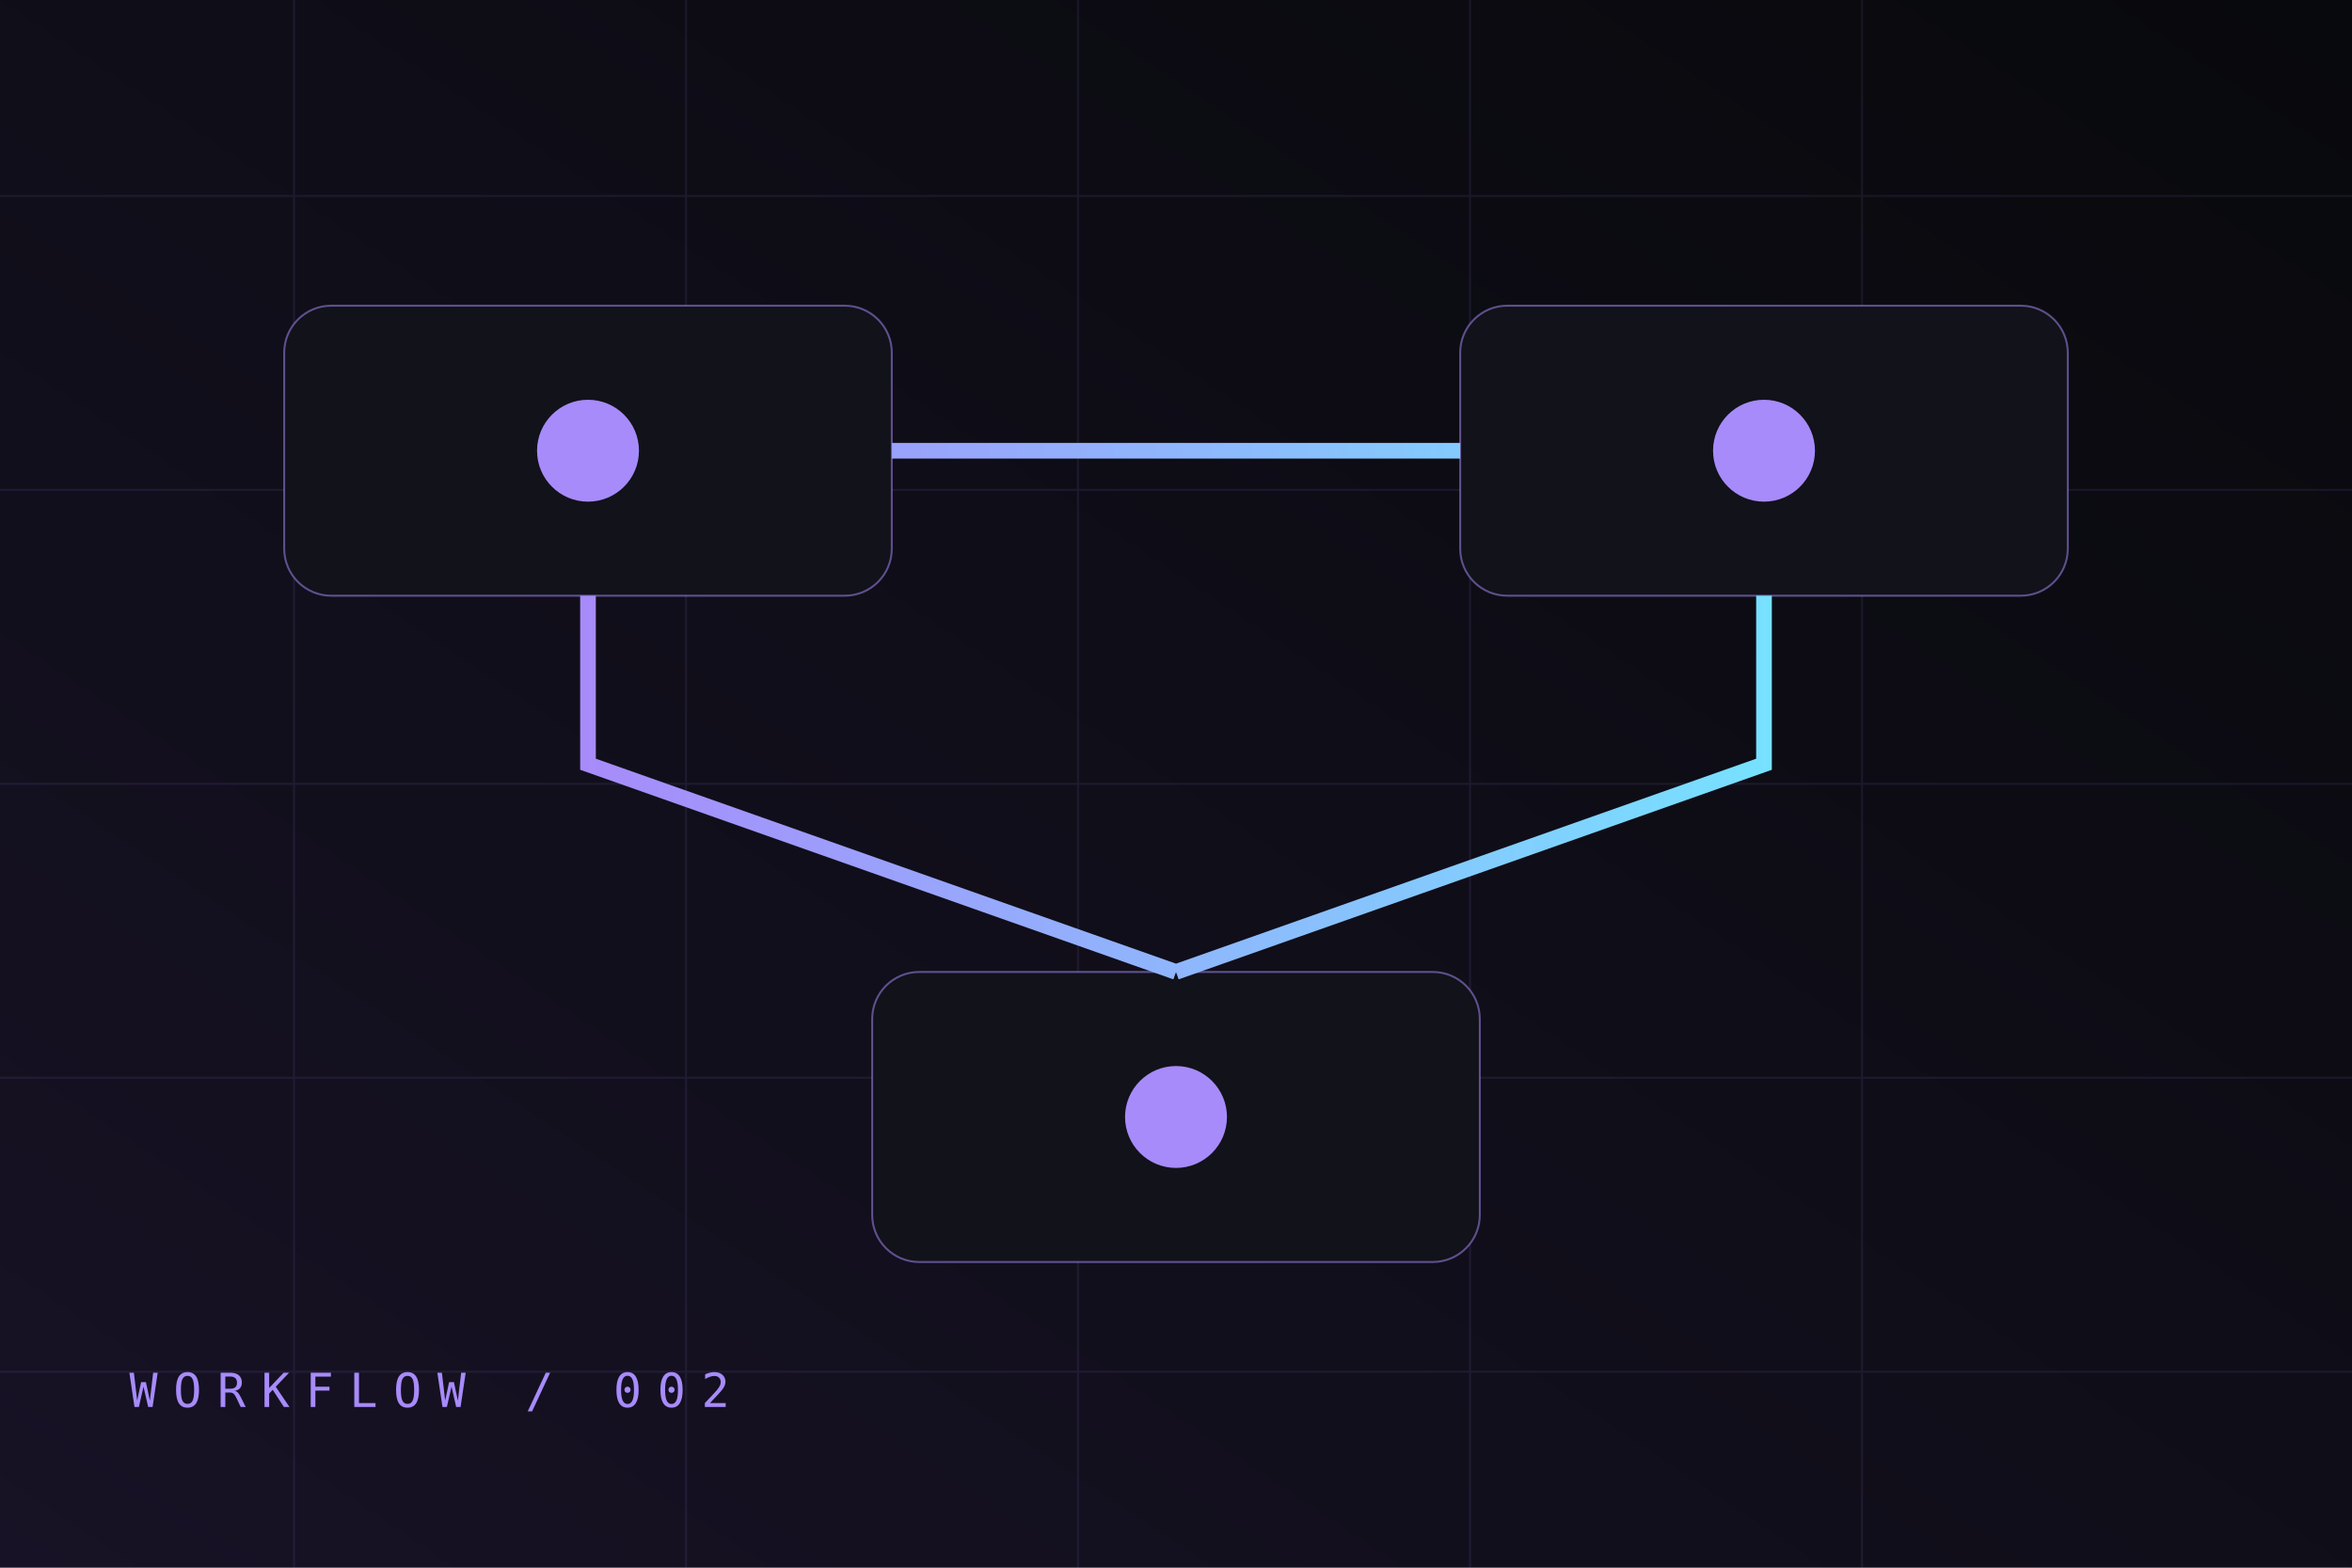
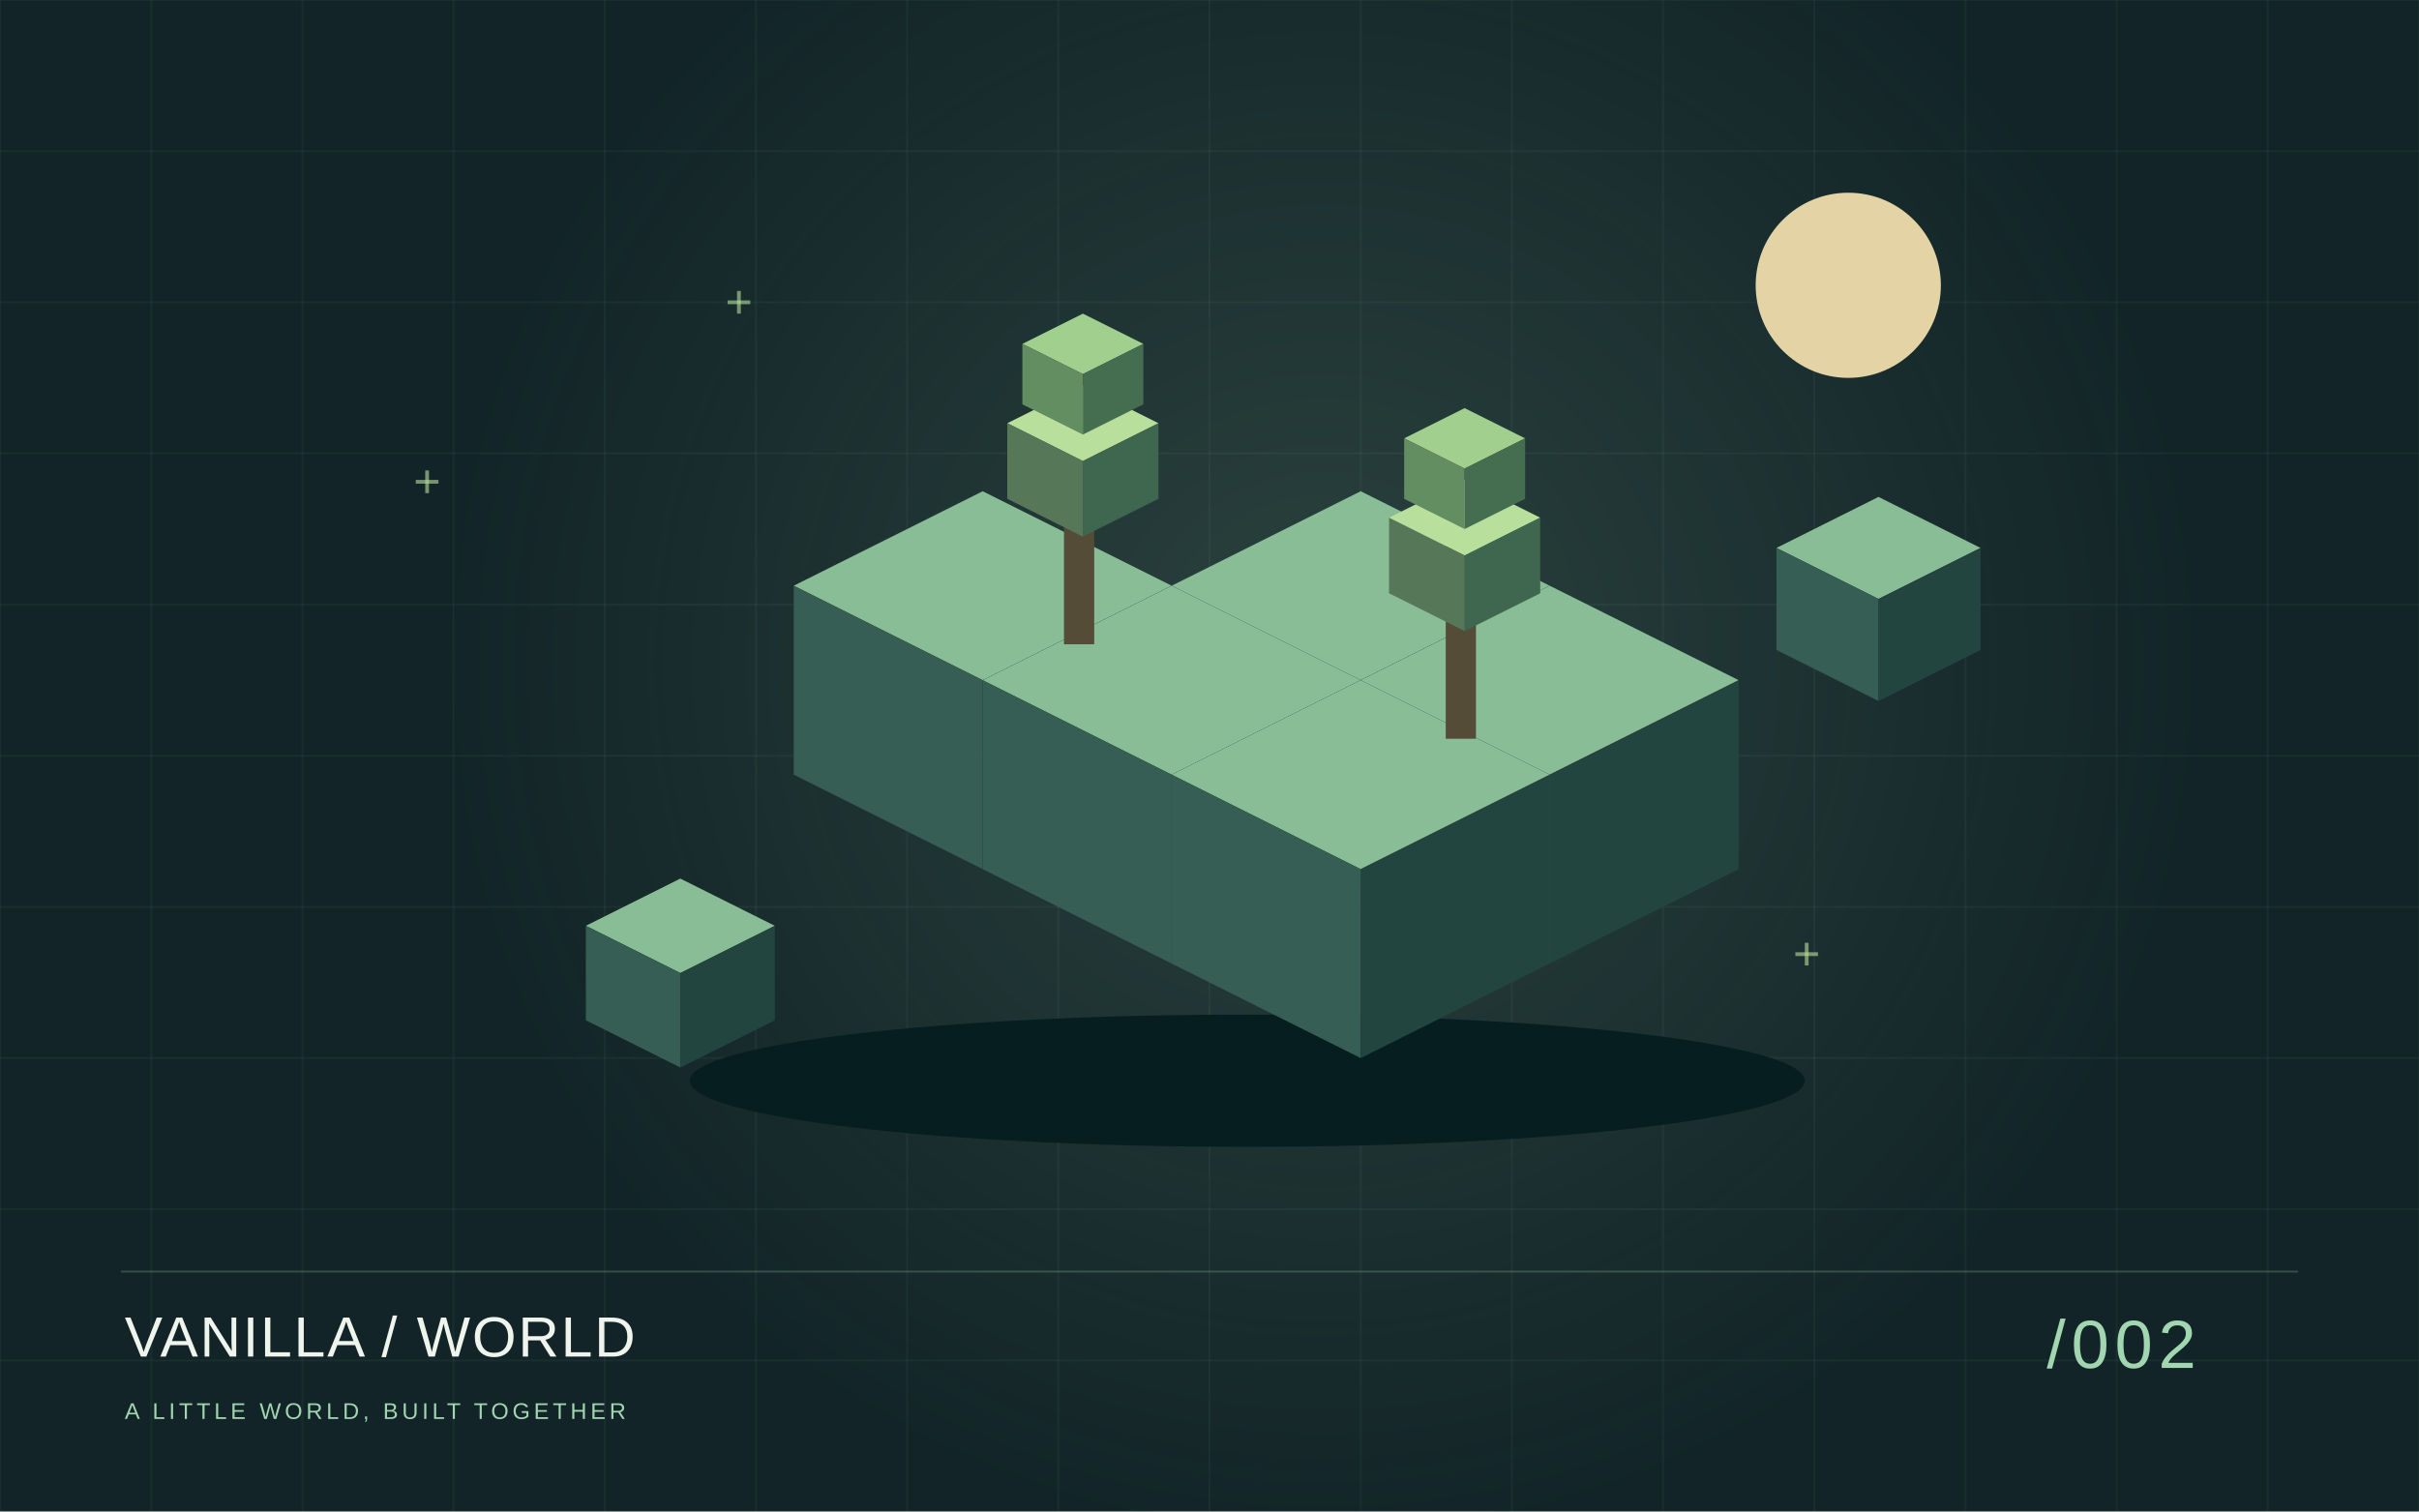
- <svg xmlns="http://www.w3.org/2000/svg" viewBox="0 0 1200 800" role="img" aria-labelledby="title desc">
+ <svg xmlns="http://www.w3.org/2000/svg" width="1280" height="800" viewBox="0 0 1280 800" role="img" aria-labelledby="title desc">
  <defs>
-     <linearGradient id="bg" x1="0" y1="1" x2="1" y2="0">
-       <stop stop-color="#171225" />
-       <stop offset="1" stop-color="#08090c" />
-     </linearGradient>
-     <linearGradient id="bar">
-       <stop stop-color="#a78bfa" />
-       <stop offset="1" stop-color="#77e1ff" />
+     <radialGradient id="halo">
+       <stop stop-color="#a2d6b0" stop-opacity=".17" />
+       <stop offset="1" stop-color="#a2d6b0" stop-opacity="0" />
+     </radialGradient>
+     <linearGradient id="surface" x2="1" y2="1">
+       <stop stop-color="#354153" />
+       <stop offset="1" stop-color="#151d2a" />
    </linearGradient>
  </defs>
-   <rect width="1200" height="800" fill="url(#bg)" />
-   <g stroke="#a78bfa" stroke-opacity=".1">
-     <path d="M0 100h1200M0 250h1200M0 400h1200M0 550h1200M0 700h1200M150 0v800M350 0v800M550 0v800M750 0v800M950 0v800" />
-   </g>
-   <g fill="#11121a" stroke="#a78bfa" stroke-opacity=".52">
-     <rect x="145" y="156" width="310" height="148" rx="24" />
-     <rect x="745" y="156" width="310" height="148" rx="24" />
-     <rect x="445" y="496" width="310" height="148" rx="24" />
-   </g>
-   <g stroke="url(#bar)" stroke-width="8" fill="none">
-     <path d="M455 230h290M900 304v86L600 496M300 304v86l300 106" />
-   </g>
-   <g fill="#a78bfa">
-     <circle cx="300" cy="230" r="26" />
-     <circle cx="900" cy="230" r="26" />
-     <circle cx="600" cy="570" r="26" />
-   </g>
-   <text x="66" y="718" fill="#a78bfa" font-family="monospace" font-size="24" letter-spacing="8">WORKFLOW / 002</text>
+   <rect x="0" y="0" width="1280" height="800" rx="0" fill="#122427" />
+   <path d="M0 0L0 800" fill="none" stroke="#a2d6b0" stroke-opacity=".055" stroke-width="1" />
+   <path d="M80 0L80 800" fill="none" stroke="#a2d6b0" stroke-opacity=".055" stroke-width="1" />
+   <path d="M160 0L160 800" fill="none" stroke="#a2d6b0" stroke-opacity=".055" stroke-width="1" />
+   <path d="M240 0L240 800" fill="none" stroke="#a2d6b0" stroke-opacity=".055" stroke-width="1" />
+   <path d="M320 0L320 800" fill="none" stroke="#a2d6b0" stroke-opacity=".055" stroke-width="1" />
+   <path d="M400 0L400 800" fill="none" stroke="#a2d6b0" stroke-opacity=".055" stroke-width="1" />
+   <path d="M480 0L480 800" fill="none" stroke="#a2d6b0" stroke-opacity=".055" stroke-width="1" />
+   <path d="M560 0L560 800" fill="none" stroke="#a2d6b0" stroke-opacity=".055" stroke-width="1" />
+   <path d="M640 0L640 800" fill="none" stroke="#a2d6b0" stroke-opacity=".055" stroke-width="1" />
+   <path d="M720 0L720 800" fill="none" stroke="#a2d6b0" stroke-opacity=".055" stroke-width="1" />
+   <path d="M800 0L800 800" fill="none" stroke="#a2d6b0" stroke-opacity=".055" stroke-width="1" />
+   <path d="M880 0L880 800" fill="none" stroke="#a2d6b0" stroke-opacity=".055" stroke-width="1" />
+   <path d="M960 0L960 800" fill="none" stroke="#a2d6b0" stroke-opacity=".055" stroke-width="1" />
+   <path d="M1040 0L1040 800" fill="none" stroke="#a2d6b0" stroke-opacity=".055" stroke-width="1" />
+   <path d="M1120 0L1120 800" fill="none" stroke="#a2d6b0" stroke-opacity=".055" stroke-width="1" />
+   <path d="M1200 0L1200 800" fill="none" stroke="#a2d6b0" stroke-opacity=".055" stroke-width="1" />
+   <path d="M1280 0L1280 800" fill="none" stroke="#a2d6b0" stroke-opacity=".055" stroke-width="1" />
+   <path d="M0 0L1280 0" fill="none" stroke="#a2d6b0" stroke-opacity=".055" stroke-width="1" />
+   <path d="M0 80L1280 80" fill="none" stroke="#a2d6b0" stroke-opacity=".055" stroke-width="1" />
+   <path d="M0 160L1280 160" fill="none" stroke="#a2d6b0" stroke-opacity=".055" stroke-width="1" />
+   <path d="M0 240L1280 240" fill="none" stroke="#a2d6b0" stroke-opacity=".055" stroke-width="1" />
+   <path d="M0 320L1280 320" fill="none" stroke="#a2d6b0" stroke-opacity=".055" stroke-width="1" />
+   <path d="M0 400L1280 400" fill="none" stroke="#a2d6b0" stroke-opacity=".055" stroke-width="1" />
+   <path d="M0 480L1280 480" fill="none" stroke="#a2d6b0" stroke-opacity=".055" stroke-width="1" />
+   <path d="M0 560L1280 560" fill="none" stroke="#a2d6b0" stroke-opacity=".055" stroke-width="1" />
+   <path d="M0 640L1280 640" fill="none" stroke="#a2d6b0" stroke-opacity=".055" stroke-width="1" />
+   <path d="M0 720L1280 720" fill="none" stroke="#a2d6b0" stroke-opacity=".055" stroke-width="1" />
+   <path d="M0 800L1280 800" fill="none" stroke="#a2d6b0" stroke-opacity=".055" stroke-width="1" />
+   <circle cx="700" cy="350" r="470" fill="url(#halo)" opacity="1" />
+   <ellipse cx="660" cy="572" rx="295" ry="35" fill="#071e21" />
+   <path d="M420 310l100 -50.0 100 50.0 -100 50.0Z" fill="#89bd95" />
+   <path d="M420 310l100 50.0v100l-100 -50.0Z" fill="#365e54" />
+   <path d="M520 360.0l100 -50.0v100l-100 50.0Z" fill="#23453f" />
+   <path d="M620 310l100 -50.0 100 50.0 -100 50.0Z" fill="#89bd95" />
+   <path d="M620 310l100 50.0v100l-100 -50.0Z" fill="#365e54" />
+   <path d="M720 360.0l100 -50.0v100l-100 50.0Z" fill="#23453f" />
+   <path d="M520 360l100 -50.0 100 50.0 -100 50.0Z" fill="#89bd95" />
+   <path d="M520 360l100 50.0v100l-100 -50.0Z" fill="#365e54" />
+   <path d="M620 410.0l100 -50.0v100l-100 50.0Z" fill="#23453f" />
+   <path d="M720 360l100 -50.0 100 50.0 -100 50.0Z" fill="#89bd95" />
+   <path d="M720 360l100 50.0v100l-100 -50.0Z" fill="#365e54" />
+   <path d="M820 410.0l100 -50.0v100l-100 50.0Z" fill="#23453f" />
+   <path d="M620 410l100 -50.0 100 50.0 -100 50.0Z" fill="#89bd95" />
+   <path d="M620 410l100 50.0v100l-100 -50.0Z" fill="#365e54" />
+   <path d="M720 460.0l100 -50.0v100l-100 50.0Z" fill="#23453f" />
+   <path d="M310 490l50 -25.0 50 25.0 -50 25.0Z" fill="#89bd95" />
+   <path d="M310 490l50 25.0v50l-50 -25.0Z" fill="#365e54" />
+   <path d="M360 515.0l50 -25.0v50l-50 25.0Z" fill="#23453f" />
+   <path d="M940 290l54 -27.0 54 27.0 -54 27.0Z" fill="#89bd95" />
+   <path d="M940 290l54 27.0v54l-54 -27.0Z" fill="#365e54" />
+   <path d="M994 317.0l54 -27.0v54l-54 27.0Z" fill="#23453f" />
+   <rect x="563" y="229" width="16" height="112" rx="0" fill="#554c38" />
+   <path d="M533 224l40 -20.0 40 20.0 -40 20.0Z" fill="#b9df9c" />
+   <path d="M533 224l40 20.0v40l-40 -20.0Z" fill="#577858" />
+   <path d="M573 244.0l40 -20.0v40l-40 20.0Z" fill="#3f664e" />
+   <path d="M541 182l32 -16.0 32 16.0 -32 16.0Z" fill="#a0cf8e" />
+   <path d="M541 182l32 16.0v32l-32 -16.0Z" fill="#638e61" />
+   <path d="M573 198.0l32 -16.0v32l-32 16.0Z" fill="#456e50" />
+   <rect x="765" y="279" width="16" height="112" rx="0" fill="#554c38" />
+   <path d="M735 274l40 -20.0 40 20.0 -40 20.0Z" fill="#b9df9c" />
+   <path d="M735 274l40 20.0v40l-40 -20.0Z" fill="#577858" />
+   <path d="M775 294.0l40 -20.0v40l-40 20.0Z" fill="#3f664e" />
+   <path d="M743 232l32 -16.0 32 16.0 -32 16.0Z" fill="#a0cf8e" />
+   <path d="M743 232l32 16.0v32l-32 -16.0Z" fill="#638e61" />
+   <path d="M775 248.0l32 -16.0v32l-32 16.0Z" fill="#456e50" />
+   <circle cx="978" cy="151" r="49" fill="#e4d4a5" opacity="1" />
+   <path d="M220 255L232 255" fill="none" stroke="#b9df9c" stroke-opacity=".6" stroke-width="2" />
+   <path d="M226 249L226 261" fill="none" stroke="#b9df9c" stroke-opacity=".6" stroke-width="2" />
+   <path d="M950 505L962 505" fill="none" stroke="#b9df9c" stroke-opacity=".6" stroke-width="2" />
+   <path d="M956 499L956 511" fill="none" stroke="#b9df9c" stroke-opacity=".6" stroke-width="2" />
+   <path d="M385 160L397 160" fill="none" stroke="#b9df9c" stroke-opacity=".6" stroke-width="2" />
+   <path d="M391 154L391 166" fill="none" stroke="#b9df9c" stroke-opacity=".6" stroke-width="2" />
+   <path d="M64 673L1216 673" fill="none" stroke="#a2d6b0" stroke-opacity=".24" stroke-width="1" />
+   <text x="66" y="718" font-family="Arial, sans-serif" font-size="30" letter-spacing="1" fill="#eff4ed">VANILLA / WORLD</text>
+   <text x="66" y="751" font-family="Arial, sans-serif" font-size="12" letter-spacing="2" fill="#a2d6b0">A LITTLE WORLD, BUILT TOGETHER</text>
+   <text x="1083" y="724" font-family="Arial, sans-serif" font-size="36" letter-spacing="3" fill="#a2d6b0">/002</text>
</svg>
